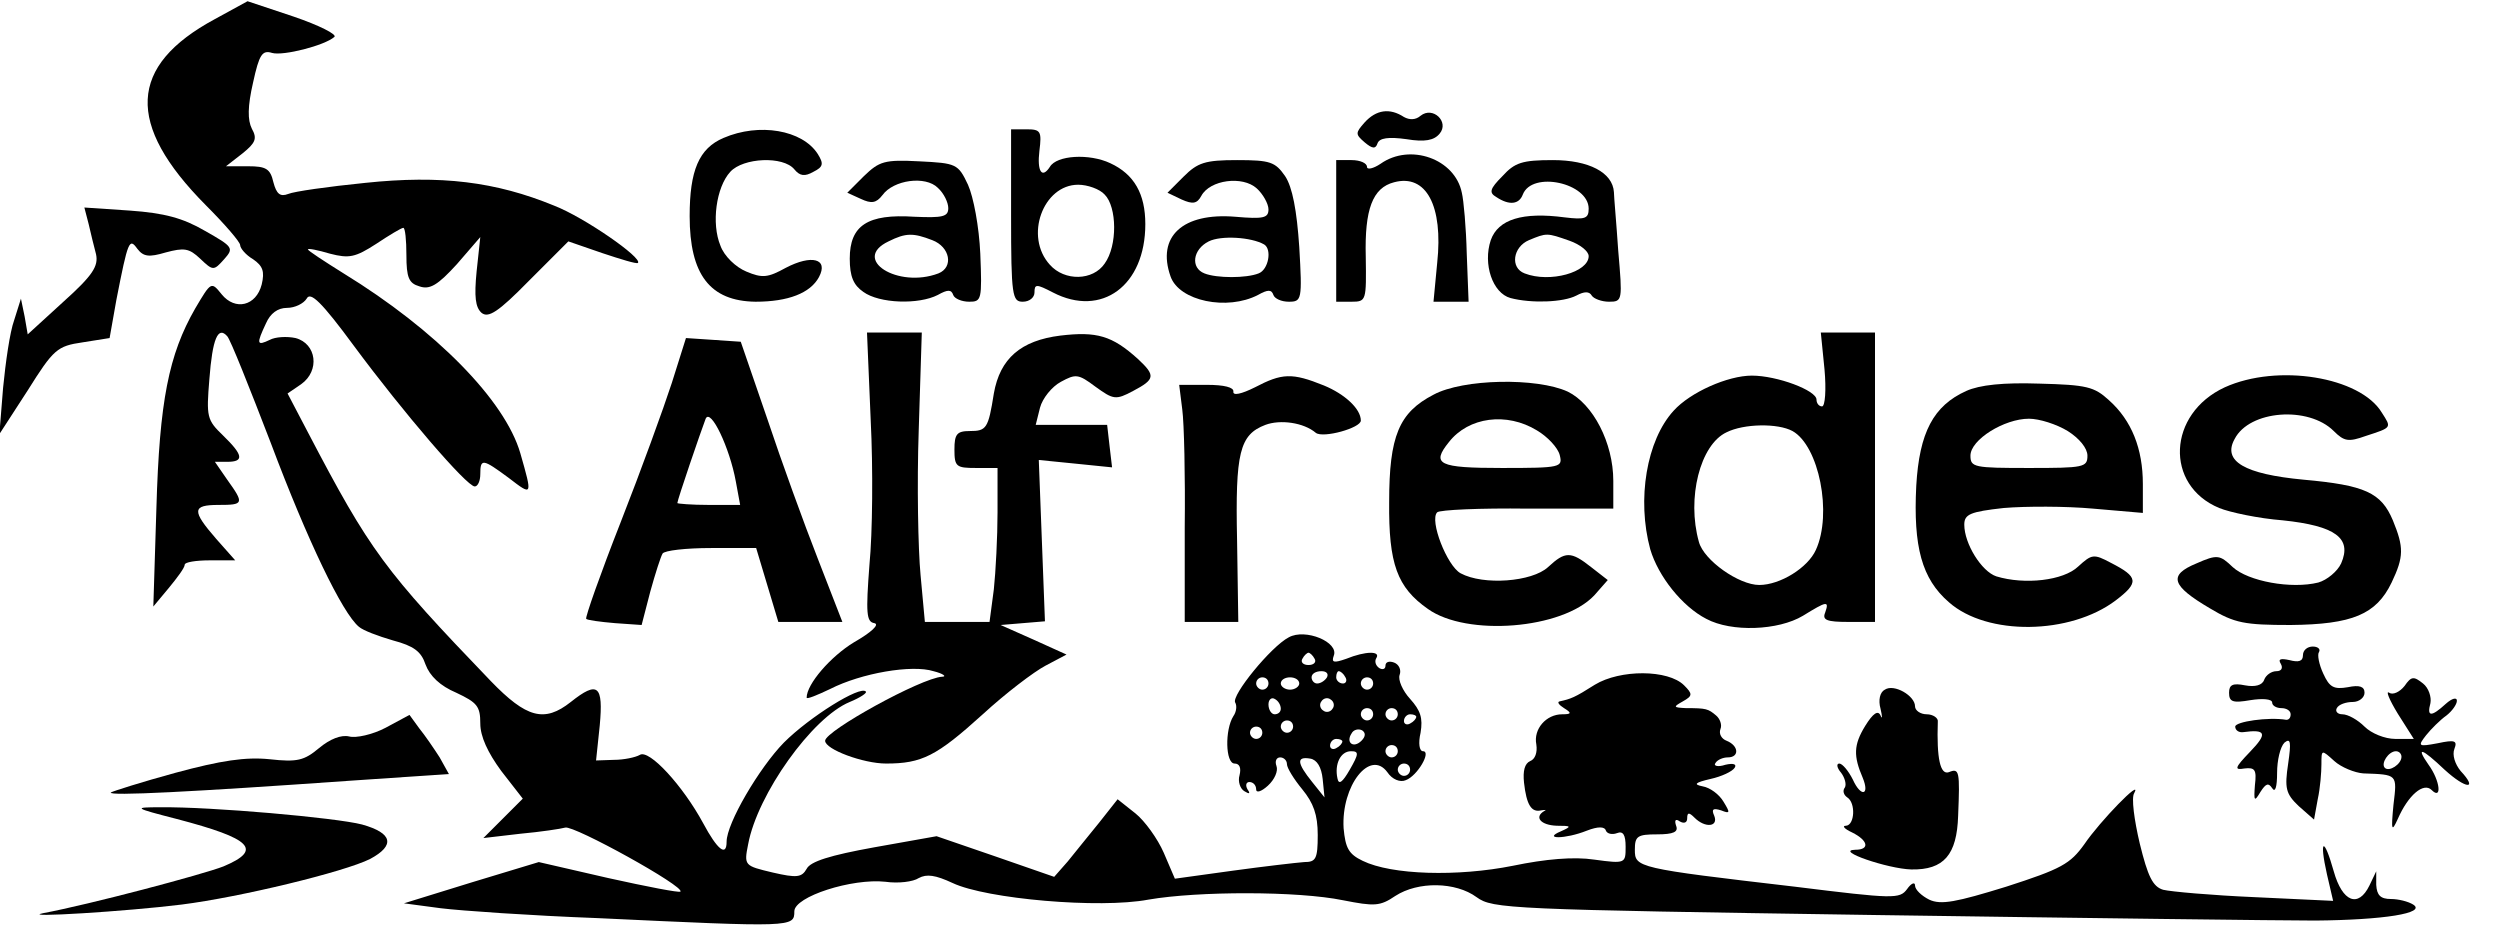
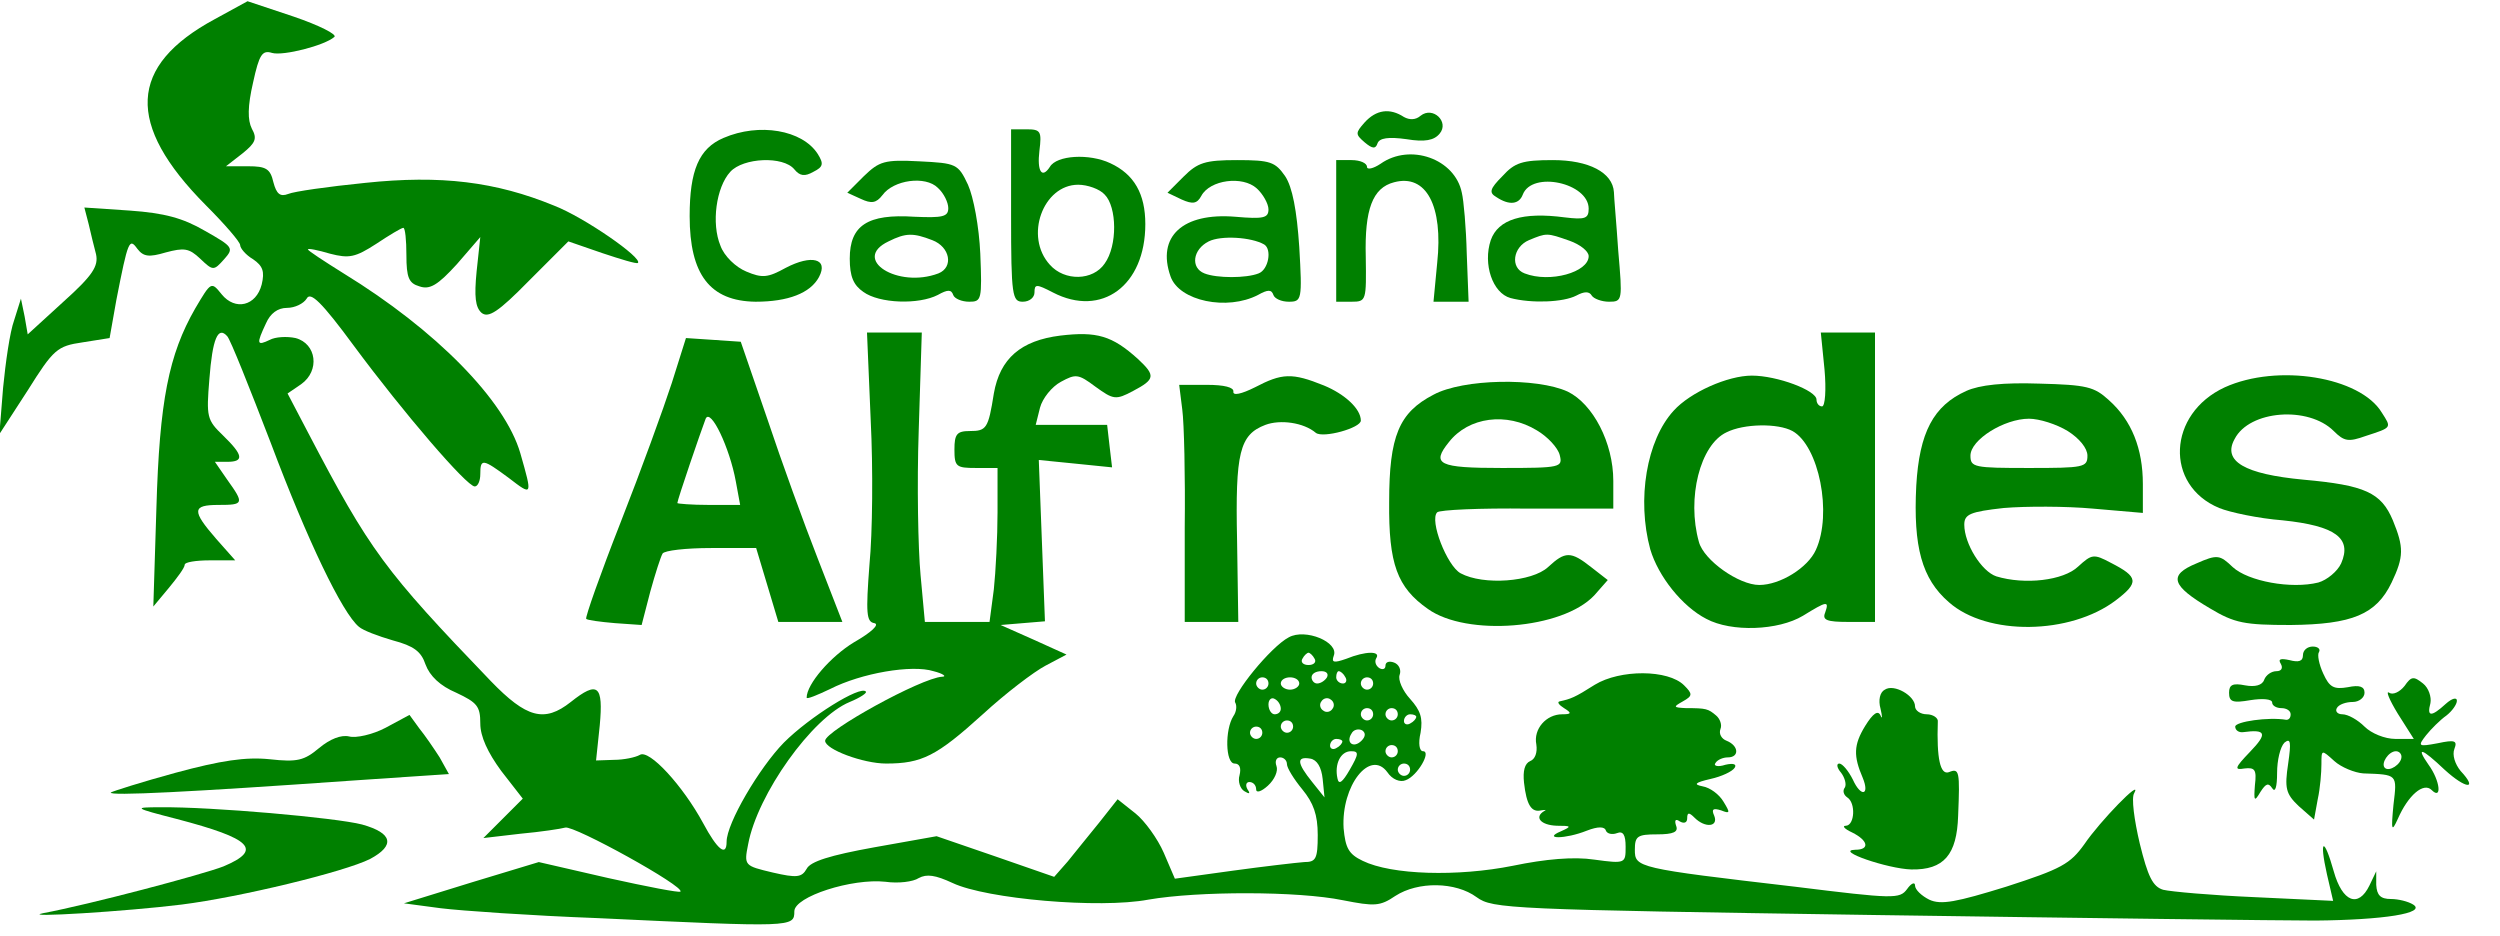
- <svg xmlns="http://www.w3.org/2000/svg" version="1.0" width="406pt" height="152pt" viewBox="0 0 406 152" preserveAspectRatio="xMidYMid meet">
+ <svg xmlns="http://www.w3.org/2000/svg" version="1.0" width="406pt" height="152pt" viewBox="0 0 406 152" preserveAspectRatio="xMidYMid meet" fill="green">
  <g transform="translate(0,152) scale(0.1,-0.1)" stroke="none">
    <path d="M349 1489 c-141 -76 -145 -171 -15 -302 31 -31 56 -60 56 -65 0 -5 9 -16 21 -23 16 -11 19 -20 14 -41 -9 -35 -43 -43 -65 -16 -17 21 -17 21 -43 -23 -43 -75 -58 -150 -63 -324 l-5 -160 25 30 c14 17 26 33 26 38 0 4 18 7 41 7 l41 0 -31 35 c-40 46 -39 55 4 55 41 0 42 2 14 41 l-20 29 20 0 c28 0 26 11 -7 43 -26 25 -27 30 -22 91 5 66 14 87 29 70 5 -5 36 -83 71 -174 59 -157 116 -276 143 -298 7 -6 31 -15 55 -22 34 -9 46 -18 53 -39 7 -19 24 -35 50 -46 34 -16 39 -22 39 -50 0 -21 12 -47 34 -77 l35 -45 -32 -32 -32 -32 60 7 c33 3 66 8 73 10 14 4 195 -96 187 -104 -2 -2 -54 8 -117 22 l-113 26 -109 -33 -110 -34 60 -8 c32 -4 147 -12 254 -16 318 -15 320 -15 320 11 0 24 94 54 148 48 21 -3 45 0 54 6 13 7 27 5 55 -8 55 -26 239 -42 318 -27 81 14 243 14 316 -1 51 -10 60 -10 85 7 37 24 98 23 132 -2 26 -19 52 -20 647 -29 341 -5 663 -9 715 -9 111 1 181 12 159 26 -8 5 -24 9 -36 9 -17 0 -23 6 -24 23 l0 22 -11 -23 c-18 -37 -44 -27 -58 23 -16 57 -24 53 -11 -5 l10 -43 -127 6 c-70 3 -137 9 -149 12 -17 5 -25 22 -38 75 -9 38 -14 75 -9 82 14 26 -56 -46 -81 -83 -23 -32 -37 -40 -127 -69 -81 -25 -106 -30 -125 -21 -12 6 -23 16 -23 23 0 6 -6 4 -13 -6 -12 -16 -21 -16 -182 4 -257 30 -260 31 -260 60 0 22 4 25 36 25 27 0 35 4 31 14 -3 9 -1 12 6 7 7 -4 12 -2 12 5 0 10 3 10 12 1 17 -17 39 -15 32 3 -5 11 -2 13 11 9 15 -6 15 -4 4 14 -7 12 -22 23 -34 25 -15 3 -13 6 13 12 18 4 35 12 39 18 4 6 -2 8 -15 5 -12 -4 -20 -2 -16 3 3 5 12 9 20 9 19 0 18 19 -2 27 -8 3 -13 11 -10 19 3 7 -1 17 -7 22 -13 11 -16 12 -49 12 -21 1 -21 2 -5 11 16 9 16 12 2 26 -26 26 -104 26 -145 1 -33 -21 -39 -23 -57 -27 -5 -1 -1 -6 7 -11 13 -8 12 -10 -3 -10 -26 0 -47 -24 -42 -49 2 -13 -2 -24 -10 -27 -9 -4 -12 -16 -10 -35 4 -36 12 -49 28 -45 7 1 9 1 5 -1 -17 -10 -6 -23 20 -24 24 0 25 -1 7 -9 -31 -13 7 -13 42 1 18 7 29 7 31 0 2 -5 10 -7 18 -4 10 4 14 -3 14 -22 0 -27 0 -28 -51 -21 -33 5 -79 1 -132 -10 -90 -18 -197 -15 -244 8 -23 11 -28 21 -31 53 -4 69 43 129 71 91 8 -12 21 -17 30 -13 19 7 42 47 28 47 -6 0 -8 13 -4 30 4 24 0 36 -17 55 -12 13 -20 31 -17 39 3 8 -1 17 -9 20 -8 3 -14 1 -14 -5 0 -6 -5 -7 -10 -4 -6 4 -8 11 -5 16 8 12 -17 12 -49 -1 -20 -7 -24 -6 -20 5 9 22 -46 45 -73 30 -29 -15 -94 -95 -87 -106 3 -5 2 -15 -3 -22 -14 -22 -13 -77 2 -77 8 0 11 -7 8 -19 -3 -10 1 -22 8 -26 8 -5 10 -4 5 3 -4 7 -2 12 3 12 6 0 11 -5 11 -12 0 -6 8 -4 19 6 11 10 17 24 14 32 -3 8 0 14 6 14 6 0 11 -5 11 -11 0 -6 11 -24 25 -41 18 -22 25 -41 25 -74 0 -39 -3 -44 -22 -44 -13 -1 -65 -7 -116 -14 l-94 -13 -18 42 c-10 23 -31 52 -46 64 l-29 23 -30 -38 c-16 -20 -40 -49 -51 -63 l-22 -25 -95 33 -96 33 -101 -18 c-72 -13 -104 -23 -110 -35 -8 -14 -16 -15 -55 -6 -46 11 -47 11 -40 46 15 81 104 206 165 231 17 7 29 15 26 17 -9 10 -91 -41 -133 -83 -40 -41 -93 -131 -93 -161 0 -25 -15 -13 -38 30 -33 61 -88 121 -103 111 -7 -4 -26 -8 -42 -8 l-29 -1 6 57 c6 65 -3 73 -47 38 -43 -34 -72 -26 -130 34 -173 180 -196 211 -297 404 l-33 63 22 15 c31 22 25 66 -9 75 -14 3 -33 2 -42 -3 -21 -10 -22 -7 -6 27 7 16 19 25 34 25 13 0 27 7 32 15 6 12 24 -5 77 -77 80 -108 183 -228 196 -228 5 0 9 9 9 20 0 26 4 25 46 -6 39 -30 39 -30 19 40 -25 86 -137 200 -287 292 -32 20 -58 37 -58 39 0 2 16 -1 36 -7 31 -8 41 -6 75 16 21 14 41 26 44 26 3 0 5 -20 5 -44 0 -37 4 -46 21 -51 17 -6 30 2 61 36 l38 44 -6 -56 c-4 -41 -2 -58 8 -67 11 -9 27 1 77 52 l64 64 55 -19 c30 -10 56 -18 58 -16 8 8 -87 74 -136 93 -95 39 -184 50 -307 37 -60 -6 -116 -14 -125 -18 -13 -5 -19 0 -24 19 -5 22 -12 26 -41 26 l-36 0 27 21 c21 17 24 24 15 40 -7 14 -7 36 2 75 10 46 15 53 31 48 18 -5 85 12 101 26 5 4 -25 19 -66 33 l-75 25 -53 -29z m1786 -1039 c3 -5 -1 -10 -10 -10 -9 0 -13 5 -10 10 3 6 8 10 10 10 2 0 7 -4 10 -10z m20 -30 c-3 -5 -10 -10 -16 -10 -5 0 -9 5 -9 10 0 6 7 10 16 10 8 0 12 -4 9 -10z m30 0 c3 -5 1 -10 -4 -10 -6 0 -11 5 -11 10 0 6 2 10 4 10 3 0 8 -4 11 -10z m-125 -10 c0 -5 -4 -10 -10 -10 -5 0 -10 5 -10 10 0 6 5 10 10 10 6 0 10 -4 10 -10z m50 0 c0 -5 -7 -10 -15 -10 -8 0 -15 5 -15 10 0 6 7 10 15 10 8 0 15 -4 15 -10z m120 0 c0 -5 -4 -10 -10 -10 -5 0 -10 5 -10 10 0 6 5 10 10 10 6 0 10 -4 10 -10z m-150 -41 c0 -5 -4 -9 -10 -9 -5 0 -10 7 -10 16 0 8 5 12 10 9 6 -3 10 -10 10 -16z m84 0 c-3 -5 -10 -7 -15 -3 -5 3 -7 10 -3 15 3 5 10 7 15 3 5 -3 7 -10 3 -15z m66 -9 c0 -5 -4 -10 -10 -10 -5 0 -10 5 -10 10 0 6 5 10 10 10 6 0 10 -4 10 -10z m40 0 c0 -5 -4 -10 -10 -10 -5 0 -10 5 -10 10 0 6 5 10 10 10 6 0 10 -4 10 -10z m30 -4 c0 -3 -4 -8 -10 -11 -5 -3 -10 -1 -10 4 0 6 5 11 10 11 6 0 10 -2 10 -4z m-200 -16 c0 -5 -4 -10 -10 -10 -5 0 -10 5 -10 10 0 6 5 10 10 10 6 0 10 -4 10 -10z m-50 -10 c0 -5 -4 -10 -10 -10 -5 0 -10 5 -10 10 0 6 5 10 10 10 6 0 10 -4 10 -10z m161 -13 c-13 -13 -26 -3 -16 12 3 6 11 8 17 5 6 -4 6 -10 -1 -17z m-31 -1 c0 -3 -4 -8 -10 -11 -5 -3 -10 -1 -10 4 0 6 5 11 10 11 6 0 10 -2 10 -4z m90 -16 c0 -5 -4 -10 -10 -10 -5 0 -10 5 -10 10 0 6 5 10 10 10 6 0 10 -4 10 -10z m-78 -30 c-12 -21 -18 -25 -20 -14 -5 23 5 44 22 44 13 0 13 -4 -2 -30z m-44 -15 l3 -30 -20 25 c-25 31 -26 42 -3 38 11 -2 18 -14 20 -33z m142 15 c0 -5 -4 -10 -10 -10 -5 0 -10 5 -10 10 0 6 5 10 10 10 6 0 10 -4 10 -10z" />
    <path d="M2216 1321 c-15 -17 -15 -19 0 -32 13 -11 18 -11 21 -2 3 9 18 11 47 7 30 -5 45 -2 54 9 16 19 -11 45 -31 29 -8 -7 -18 -7 -27 -2 -23 15 -45 12 -64 -9z" />
    <path d="M1175 1296 c-40 -17 -55 -53 -55 -127 0 -95 33 -138 107 -139 53 0 89 14 103 40 16 30 -12 37 -54 15 -29 -16 -38 -17 -64 -6 -17 7 -36 25 -42 42 -15 36 -7 95 16 120 21 23 86 26 104 4 9 -11 17 -12 31 -4 16 8 17 13 7 29 -25 39 -95 51 -153 26z" />
    <path d="M1642 1170 c0 -131 2 -140 19 -140 11 0 19 7 19 15 0 14 3 14 30 0 79 -41 150 11 150 111 0 49 -18 81 -57 99 -34 16 -87 13 -98 -6 -13 -20 -21 -7 -17 26 4 32 2 35 -21 35 l-25 0 0 -140z m152 34 c20 -20 21 -83 0 -112 -19 -28 -65 -29 -89 -2 -42 46 -11 130 46 130 15 0 35 -7 43 -16z" />
    <path d="M2242 1254 c-12 -8 -22 -10 -22 -5 0 6 -11 11 -25 11 l-25 0 0 -115 0 -115 25 0 c24 0 24 2 23 73 -2 77 11 112 46 121 52 14 80 -38 70 -131 l-6 -63 29 0 28 0 -3 78 c-1 42 -5 87 -8 99 -11 55 -84 81 -132 47z" />
    <path d="M1403 1234 l-27 -27 22 -10 c17 -8 25 -7 35 6 18 25 70 32 90 12 10 -9 17 -24 17 -33 0 -14 -9 -16 -55 -14 -76 5 -105 -14 -105 -68 0 -29 6 -43 22 -54 26 -19 90 -21 121 -5 16 9 22 9 25 0 2 -6 14 -11 26 -11 20 0 21 3 18 78 -2 44 -11 92 -20 112 -16 34 -19 35 -79 38 -57 3 -65 0 -90 -24z m111 -104 c29 -11 35 -44 10 -54 -66 -25 -142 23 -81 52 28 14 40 14 71 2z" />
    <path d="M1922 1233 l-26 -26 23 -11 c18 -8 25 -7 32 6 14 26 67 33 90 12 10 -9 19 -25 19 -34 0 -14 -8 -16 -54 -12 -85 7 -128 -32 -105 -97 14 -40 92 -56 142 -30 16 9 22 9 25 0 2 -6 13 -11 25 -11 21 0 22 3 17 89 -4 59 -11 97 -23 115 -16 23 -24 26 -78 26 -52 0 -64 -4 -87 -27z m131 -110 c13 -8 7 -41 -9 -47 -20 -8 -68 -8 -88 0 -23 9 -19 39 7 52 20 10 69 7 90 -5z" />
    <path d="M2440 1234 c-21 -21 -22 -27 -10 -34 21 -14 37 -12 43 4 15 39 107 19 107 -23 0 -16 -6 -18 -39 -14 -68 9 -108 -3 -120 -37 -13 -39 3 -86 32 -94 34 -9 86 -7 107 4 13 7 21 7 25 0 3 -5 16 -10 28 -10 22 0 22 2 15 83 -3 45 -7 88 -7 95 -2 32 -41 52 -99 52 -50 0 -62 -4 -82 -26z m109 -105 c17 -6 31 -17 31 -25 0 -26 -63 -44 -104 -28 -24 9 -19 43 7 54 29 12 29 12 66 -1z" />
    <path d="M144 1156 c3 -14 9 -37 12 -49 4 -19 -5 -34 -53 -77 l-58 -53 -5 29 -6 29 -11 -35 c-7 -19 -14 -69 -18 -110 l-6 -75 46 71 c42 67 48 72 89 78 l44 7 11 62 c19 97 21 101 34 83 10 -13 19 -14 46 -6 30 8 38 7 56 -10 21 -20 22 -20 39 -1 16 18 15 20 -31 46 -36 21 -66 29 -122 33 l-74 5 7 -27z" />
    <path d="M1414 838 c4 -79 3 -184 -2 -235 -6 -79 -5 -93 8 -95 9 -2 -5 -15 -33 -31 -38 -23 -77 -68 -77 -90 0 -3 17 4 38 14 51 26 133 40 168 29 16 -4 22 -9 14 -9 -34 -2 -190 -88 -190 -104 0 -14 62 -37 99 -37 58 0 82 12 157 80 37 34 83 69 102 79 l34 18 -53 24 -54 24 36 3 36 3 -5 131 -5 131 60 -6 59 -6 -4 34 -4 35 -58 0 -58 0 7 28 c4 15 19 34 34 42 24 13 28 13 56 -8 29 -21 33 -22 61 -7 36 19 37 25 8 52 -42 38 -67 45 -126 38 -64 -8 -98 -37 -108 -94 -9 -57 -12 -61 -39 -61 -21 0 -25 -5 -25 -30 0 -28 3 -30 35 -30 l35 0 0 -72 c0 -40 -3 -97 -6 -125 l-7 -53 -53 0 -52 0 -7 76 c-4 42 -6 148 -3 235 l5 159 -45 0 -44 0 6 -142z" />
    <path d="M2963 920 c3 -33 1 -60 -4 -60 -5 0 -9 5 -9 11 0 15 -64 39 -105 39 -39 0 -100 -27 -127 -57 -44 -48 -60 -144 -38 -225 13 -44 52 -93 91 -113 41 -22 117 -19 157 5 39 24 43 25 36 5 -5 -12 3 -15 37 -15 l44 0 0 235 0 235 -44 0 -44 0 6 -60z m-52 -100 c43 -24 65 -134 38 -193 -13 -29 -58 -57 -92 -57 -33 0 -90 40 -98 70 -20 71 2 158 45 178 28 14 83 15 107 2z" />
    <path d="M1091 898 c-13 -40 -50 -142 -83 -226 -33 -84 -58 -155 -56 -157 1 -2 23 -5 47 -7 l43 -3 14 54 c8 29 17 57 20 62 3 5 38 9 79 9 l73 0 18 -60 18 -60 52 0 52 0 -40 103 c-22 56 -59 158 -82 227 l-43 125 -44 3 -45 3 -23 -73z m104 -160 l7 -38 -51 0 c-28 0 -51 2 -51 3 0 5 38 116 46 137 8 18 39 -47 49 -102z" />
    <path d="M2038 891 c-22 -11 -36 -14 -35 -7 1 7 -15 11 -43 11 l-45 0 5 -40 c3 -22 5 -109 4 -192 l0 -153 43 0 44 0 -2 133 c-3 142 4 171 46 187 24 9 62 4 82 -13 12 -9 73 8 73 20 0 19 -26 43 -60 57 -52 21 -68 20 -112 -3z" />
    <path d="M3613 891 c-93 -43 -98 -159 -9 -196 17 -7 64 -17 103 -20 86 -9 113 -29 95 -70 -6 -13 -23 -27 -37 -31 -44 -11 -114 2 -139 25 -21 20 -25 21 -59 6 -46 -19 -41 -36 22 -73 40 -24 56 -27 131 -27 100 1 139 17 164 69 20 42 20 57 2 101 -19 45 -45 57 -145 66 -96 9 -132 30 -112 66 24 47 120 54 161 13 17 -17 24 -18 52 -8 43 14 42 13 26 38 -35 58 -169 80 -255 41z" />
    <path d="M2328 879 c-56 -29 -72 -67 -72 -174 -1 -101 13 -139 63 -174 63 -45 218 -33 270 22 l22 25 -27 21 c-33 26 -42 26 -70 0 -26 -24 -105 -30 -142 -10 -22 12 -51 86 -38 99 4 4 70 7 147 6 l139 0 0 45 c0 62 -33 125 -74 145 -50 23 -170 21 -218 -5z m168 -58 c17 -10 34 -28 37 -40 5 -20 2 -21 -94 -21 -103 0 -115 6 -86 42 32 41 94 49 143 19z" />
    <path d="M3193 885 c-53 -24 -76 -67 -81 -154 -5 -99 9 -151 53 -189 62 -55 197 -53 271 3 38 29 37 38 -8 61 -28 15 -31 14 -53 -6 -24 -23 -87 -30 -133 -16 -24 8 -52 53 -52 84 0 17 10 21 64 27 36 3 101 3 145 -1 l81 -7 0 47 c0 57 -18 103 -55 136 -24 22 -36 25 -113 27 -58 2 -97 -2 -119 -12z m165 -65 c19 -12 32 -28 32 -40 0 -19 -6 -20 -95 -20 -89 0 -95 1 -95 20 0 26 55 60 95 60 17 0 45 -9 63 -20z" />
    <path d="M3740 456 c0 -10 -7 -12 -22 -8 -14 3 -19 2 -14 -6 4 -7 1 -12 -7 -12 -8 0 -17 -6 -20 -14 -3 -9 -15 -12 -31 -9 -20 4 -26 1 -26 -12 0 -15 6 -17 35 -12 19 3 35 2 35 -4 0 -5 7 -9 15 -9 8 0 15 -4 15 -10 0 -6 -3 -9 -7 -9 -29 5 -83 -3 -83 -11 0 -6 6 -10 13 -9 37 5 40 -2 11 -32 -25 -26 -26 -30 -9 -27 17 2 20 -2 17 -27 -2 -26 -1 -28 9 -11 9 14 13 15 19 6 5 -8 8 2 8 25 0 20 5 42 12 49 10 8 11 1 6 -34 -6 -40 -4 -49 17 -69 l25 -22 6 33 c4 18 6 44 6 57 0 24 0 24 21 5 11 -10 33 -19 47 -20 56 -2 55 -1 49 -51 -4 -42 -3 -45 7 -23 17 39 42 60 55 47 17 -17 14 15 -5 41 -21 30 -12 28 26 -8 35 -32 55 -33 26 -2 -9 11 -14 26 -10 36 5 13 1 15 -27 9 -32 -6 -33 -5 -19 13 8 10 23 25 33 32 9 7 17 18 17 24 0 6 -8 4 -18 -5 -24 -22 -31 -21 -25 1 2 10 -3 25 -12 32 -15 12 -19 12 -30 -4 -8 -10 -19 -15 -25 -11 -6 4 0 -11 14 -34 l26 -41 -30 0 c-17 0 -39 9 -50 20 -11 11 -27 20 -36 20 -8 0 -12 5 -9 10 3 6 15 10 26 10 10 0 19 7 19 15 0 10 -8 13 -27 9 -23 -4 -30 0 -40 22 -7 15 -10 31 -7 35 3 5 -2 9 -10 9 -9 0 -16 -6 -16 -14z m160 -165 c0 -12 -20 -25 -27 -18 -7 7 6 27 18 27 5 0 9 -4 9 -9z" />
    <path d="M3061 400 c-8 -4 -11 -17 -7 -31 3 -13 3 -18 0 -11 -4 9 -12 4 -25 -17 -19 -31 -19 -49 -4 -84 12 -29 -3 -32 -16 -3 -7 14 -17 26 -22 26 -5 0 -4 -7 3 -15 6 -8 9 -19 6 -24 -4 -5 -2 -12 4 -16 14 -9 12 -45 -2 -46 -7 0 -3 -5 10 -11 26 -13 29 -28 5 -28 -35 -1 53 -31 91 -32 53 -1 74 24 76 87 3 73 2 78 -15 71 -14 -5 -20 22 -18 82 1 6 -8 12 -18 12 -10 0 -19 6 -19 13 0 17 -34 37 -49 27z" />
    <path d="M626 338 c-21 -11 -48 -17 -59 -14 -13 3 -31 -4 -49 -19 -24 -20 -35 -23 -80 -18 -39 4 -79 -2 -153 -22 -55 -15 -102 -30 -105 -32 -5 -6 132 1 387 19 l162 11 -15 27 c-9 14 -24 36 -33 47 l-16 22 -39 -21z" />
    <path d="M287 190 c122 -32 140 -50 76 -77 -33 -13 -218 -62 -293 -76 -40 -8 137 3 225 14 95 12 264 53 306 74 41 22 37 42 -13 56 -42 11 -245 29 -328 28 -44 0 -43 -1 27 -19z" />
  </g>
</svg>
